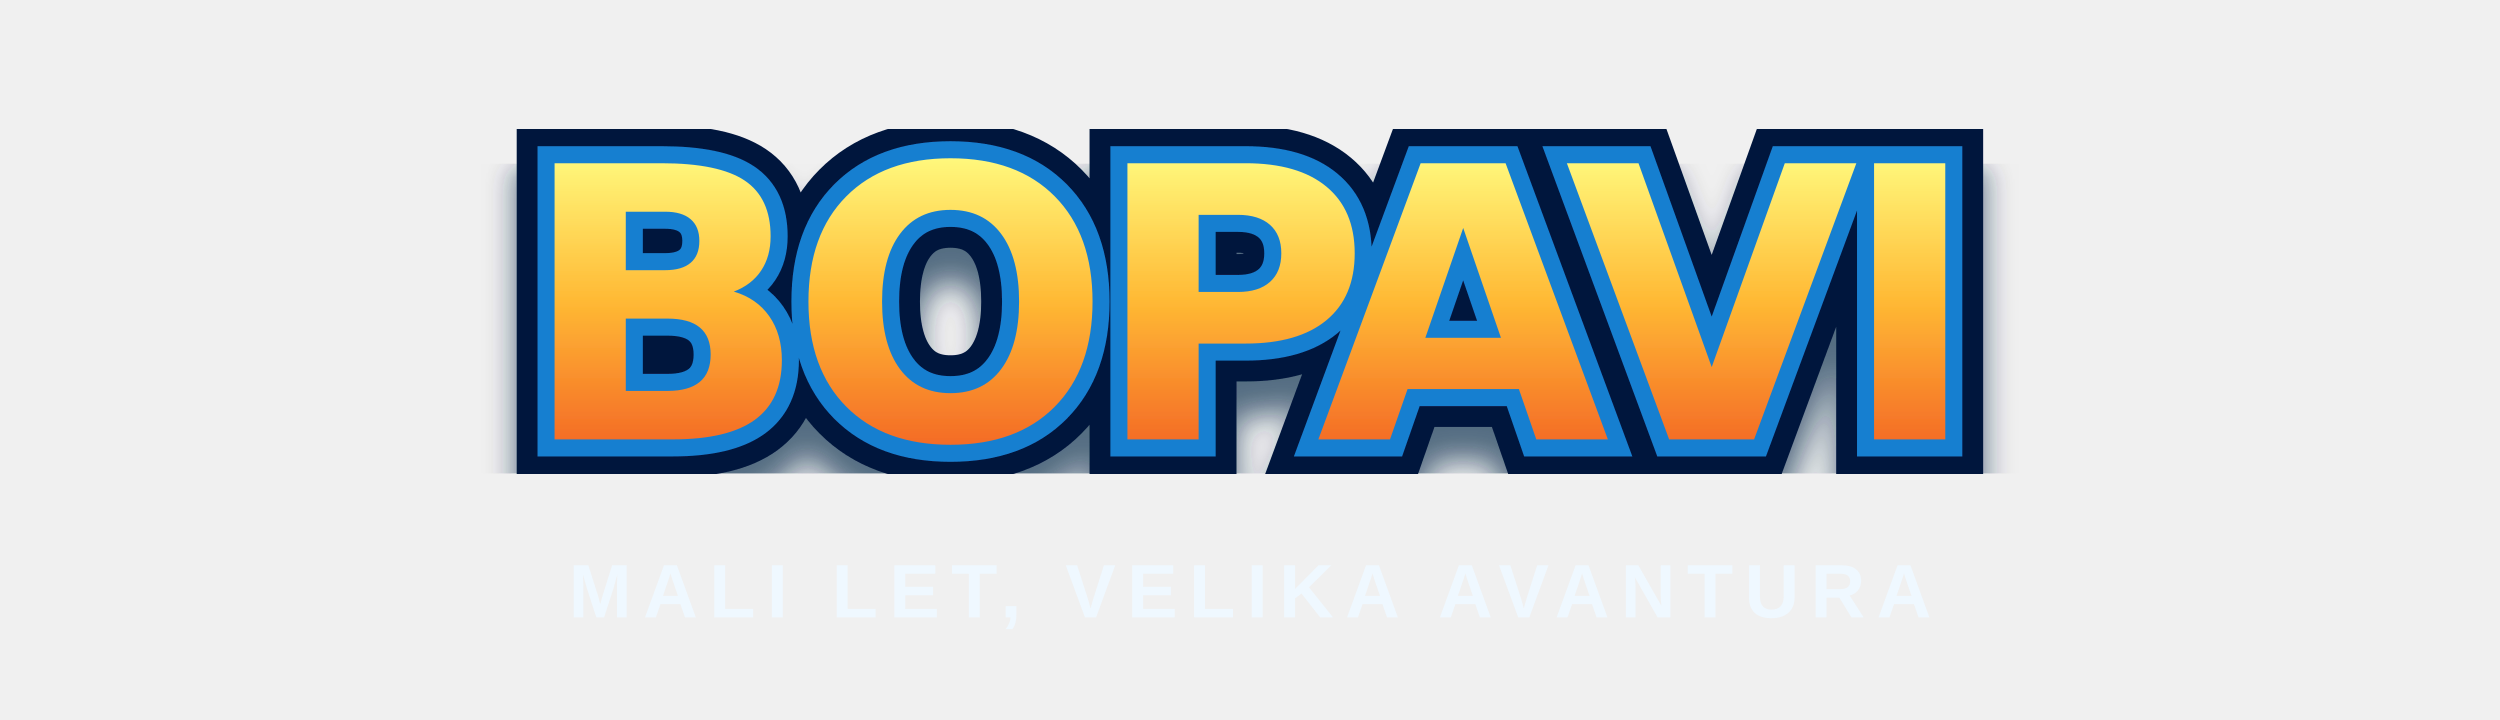
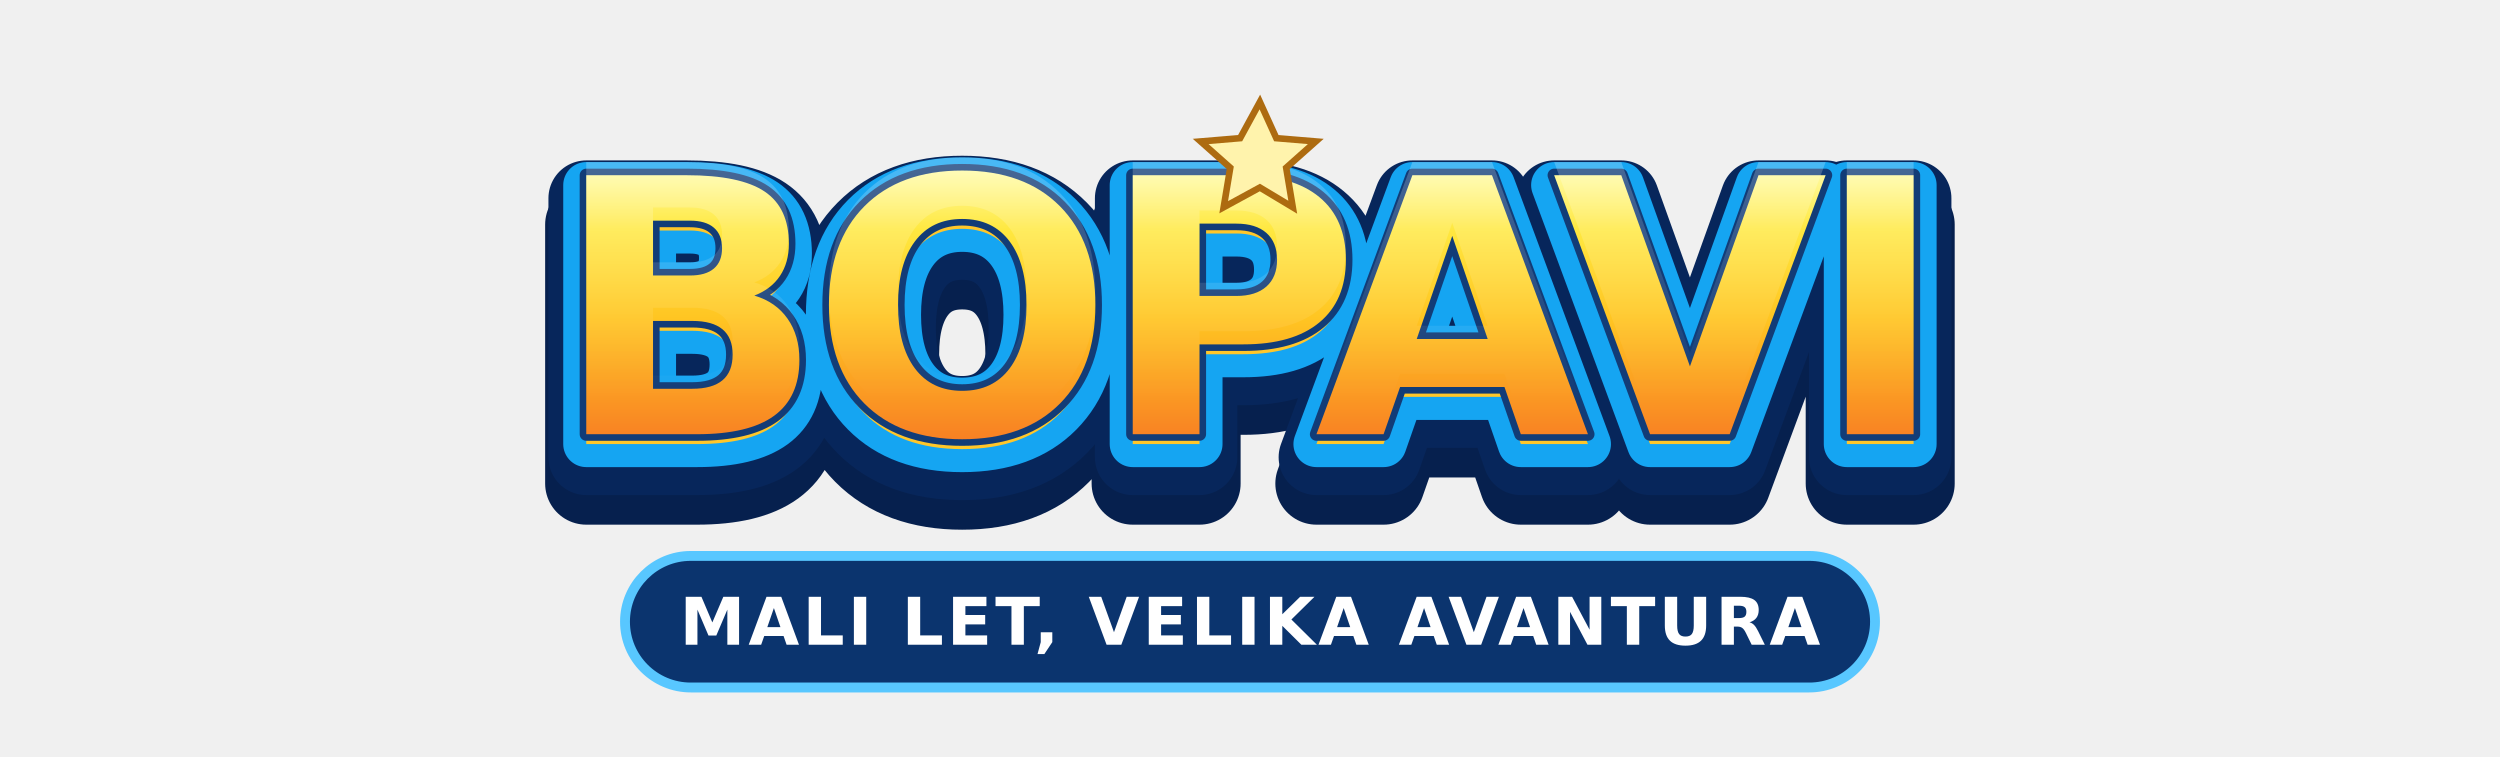
- <svg xmlns="http://www.w3.org/2000/svg" width="660" height="190" viewBox="0 0 660 190">
+ <svg xmlns="http://www.w3.org/2000/svg" width="760" height="230" viewBox="0 0 760 230">
  <defs>
-     <linearGradient id="g" x2="0" y2="1">
-       <stop stop-color="#fff87c" />
-       <stop offset=".5" stop-color="#ffb934" />
-       <stop offset="1" stop-color="#f46b26" />
+     <linearGradient id="face" x1="0" y1="0" x2="0" y2="1">
+       <stop offset="0" stop-color="#fffba4" />
+       <stop offset=".22" stop-color="#ffe840" />
+       <stop offset=".55" stop-color="#ffc522" />
+       <stop offset="1" stop-color="#f88023" />
    </linearGradient>
-     <filter id="d">
-       <feDropShadow dx="0" dy="9" stdDeviation="4" flood-color="#062147" flood-opacity=".65" />
+     <linearGradient id="shine" x1="0" y1="0" x2="0" y2="1">
+       <stop offset="0" stop-color="#ffffff" stop-opacity=".82" />
+       <stop offset=".9" stop-color="#ffffff" stop-opacity="0" />
+     </linearGradient>
+     <filter id="shadow" x="-20%" y="-30%" width="140%" height="170%">
+       <feGaussianBlur in="SourceAlpha" stdDeviation="4" result="blur" />
+       <feOffset dy="11" result="offset" />
+       <feMerge>
+         <feMergeNode in="offset" />
+         <feMergeNode in="SourceGraphic" />
+       </feMerge>
    </filter>
  </defs>
-   <g font-family="DejaVu Sans,Arial,sans-serif" font-weight="1000" font-size="100" letter-spacing="-5" text-anchor="middle" filter="url(#d)">
-     <text x="330" y="116" stroke="#05143d" stroke-width="20" paint-order="stroke" fill="url(#g)">BOPAVI</text>
-     <text x="330" y="116" stroke="#177fd0" stroke-width="9" paint-order="stroke" fill="url(#g)">BOPAVI</text>
+   <g text-anchor="middle" font-family="DejaVu Sans,Arial Rounded MT Bold,Arial,sans-serif" font-weight="1000" font-size="108" letter-spacing="-4">
+     <text x="380" y="147" stroke="#06204e" stroke-width="25" stroke-linejoin="round" paint-order="stroke" fill="#0b2a6a">BOPAVI</text>
+     <text x="380" y="139" stroke="#07265b" stroke-width="23" stroke-linejoin="round" paint-order="stroke" fill="#0e3781">BOPAVI</text>
+     <text x="380" y="135" stroke="#15a5f2" stroke-width="14" stroke-linejoin="round" paint-order="stroke" fill="#ffc72a">BOPAVI</text>
+     <text x="380" y="132" stroke="#123c77" stroke-width="4" stroke-linejoin="round" paint-order="stroke" fill="url(#face)">BOPAVI</text>
+     <text x="380" y="128" fill="url(#shine)" opacity=".28">BOPAVI</text>
  </g>
-   <text x="330" y="163" font-family="Arial,sans-serif" font-size="20" fill="#eff8ff" text-anchor="middle" font-weight="bold" letter-spacing="3">MALI LET, VELIKA AVANTURA</text>
+   <path d="M383 31l5 11 12 1-9 8 2 12-10-6-11 6 2-12-9-8 12-1z" fill="#fff3ac" stroke="#ad6b10" stroke-width="2" />
+   <rect x="190" y="169" width="380" height="40" rx="20" fill="#0b346e" stroke="#58c7ff" stroke-width="3" />
+   <text x="380" y="196" text-anchor="middle" font-family="DejaVu Sans,Arial,sans-serif" font-weight="bold" font-size="20" letter-spacing="1" fill="#ffffff">MALI LET, VELIKA AVANTURA</text>
</svg>
